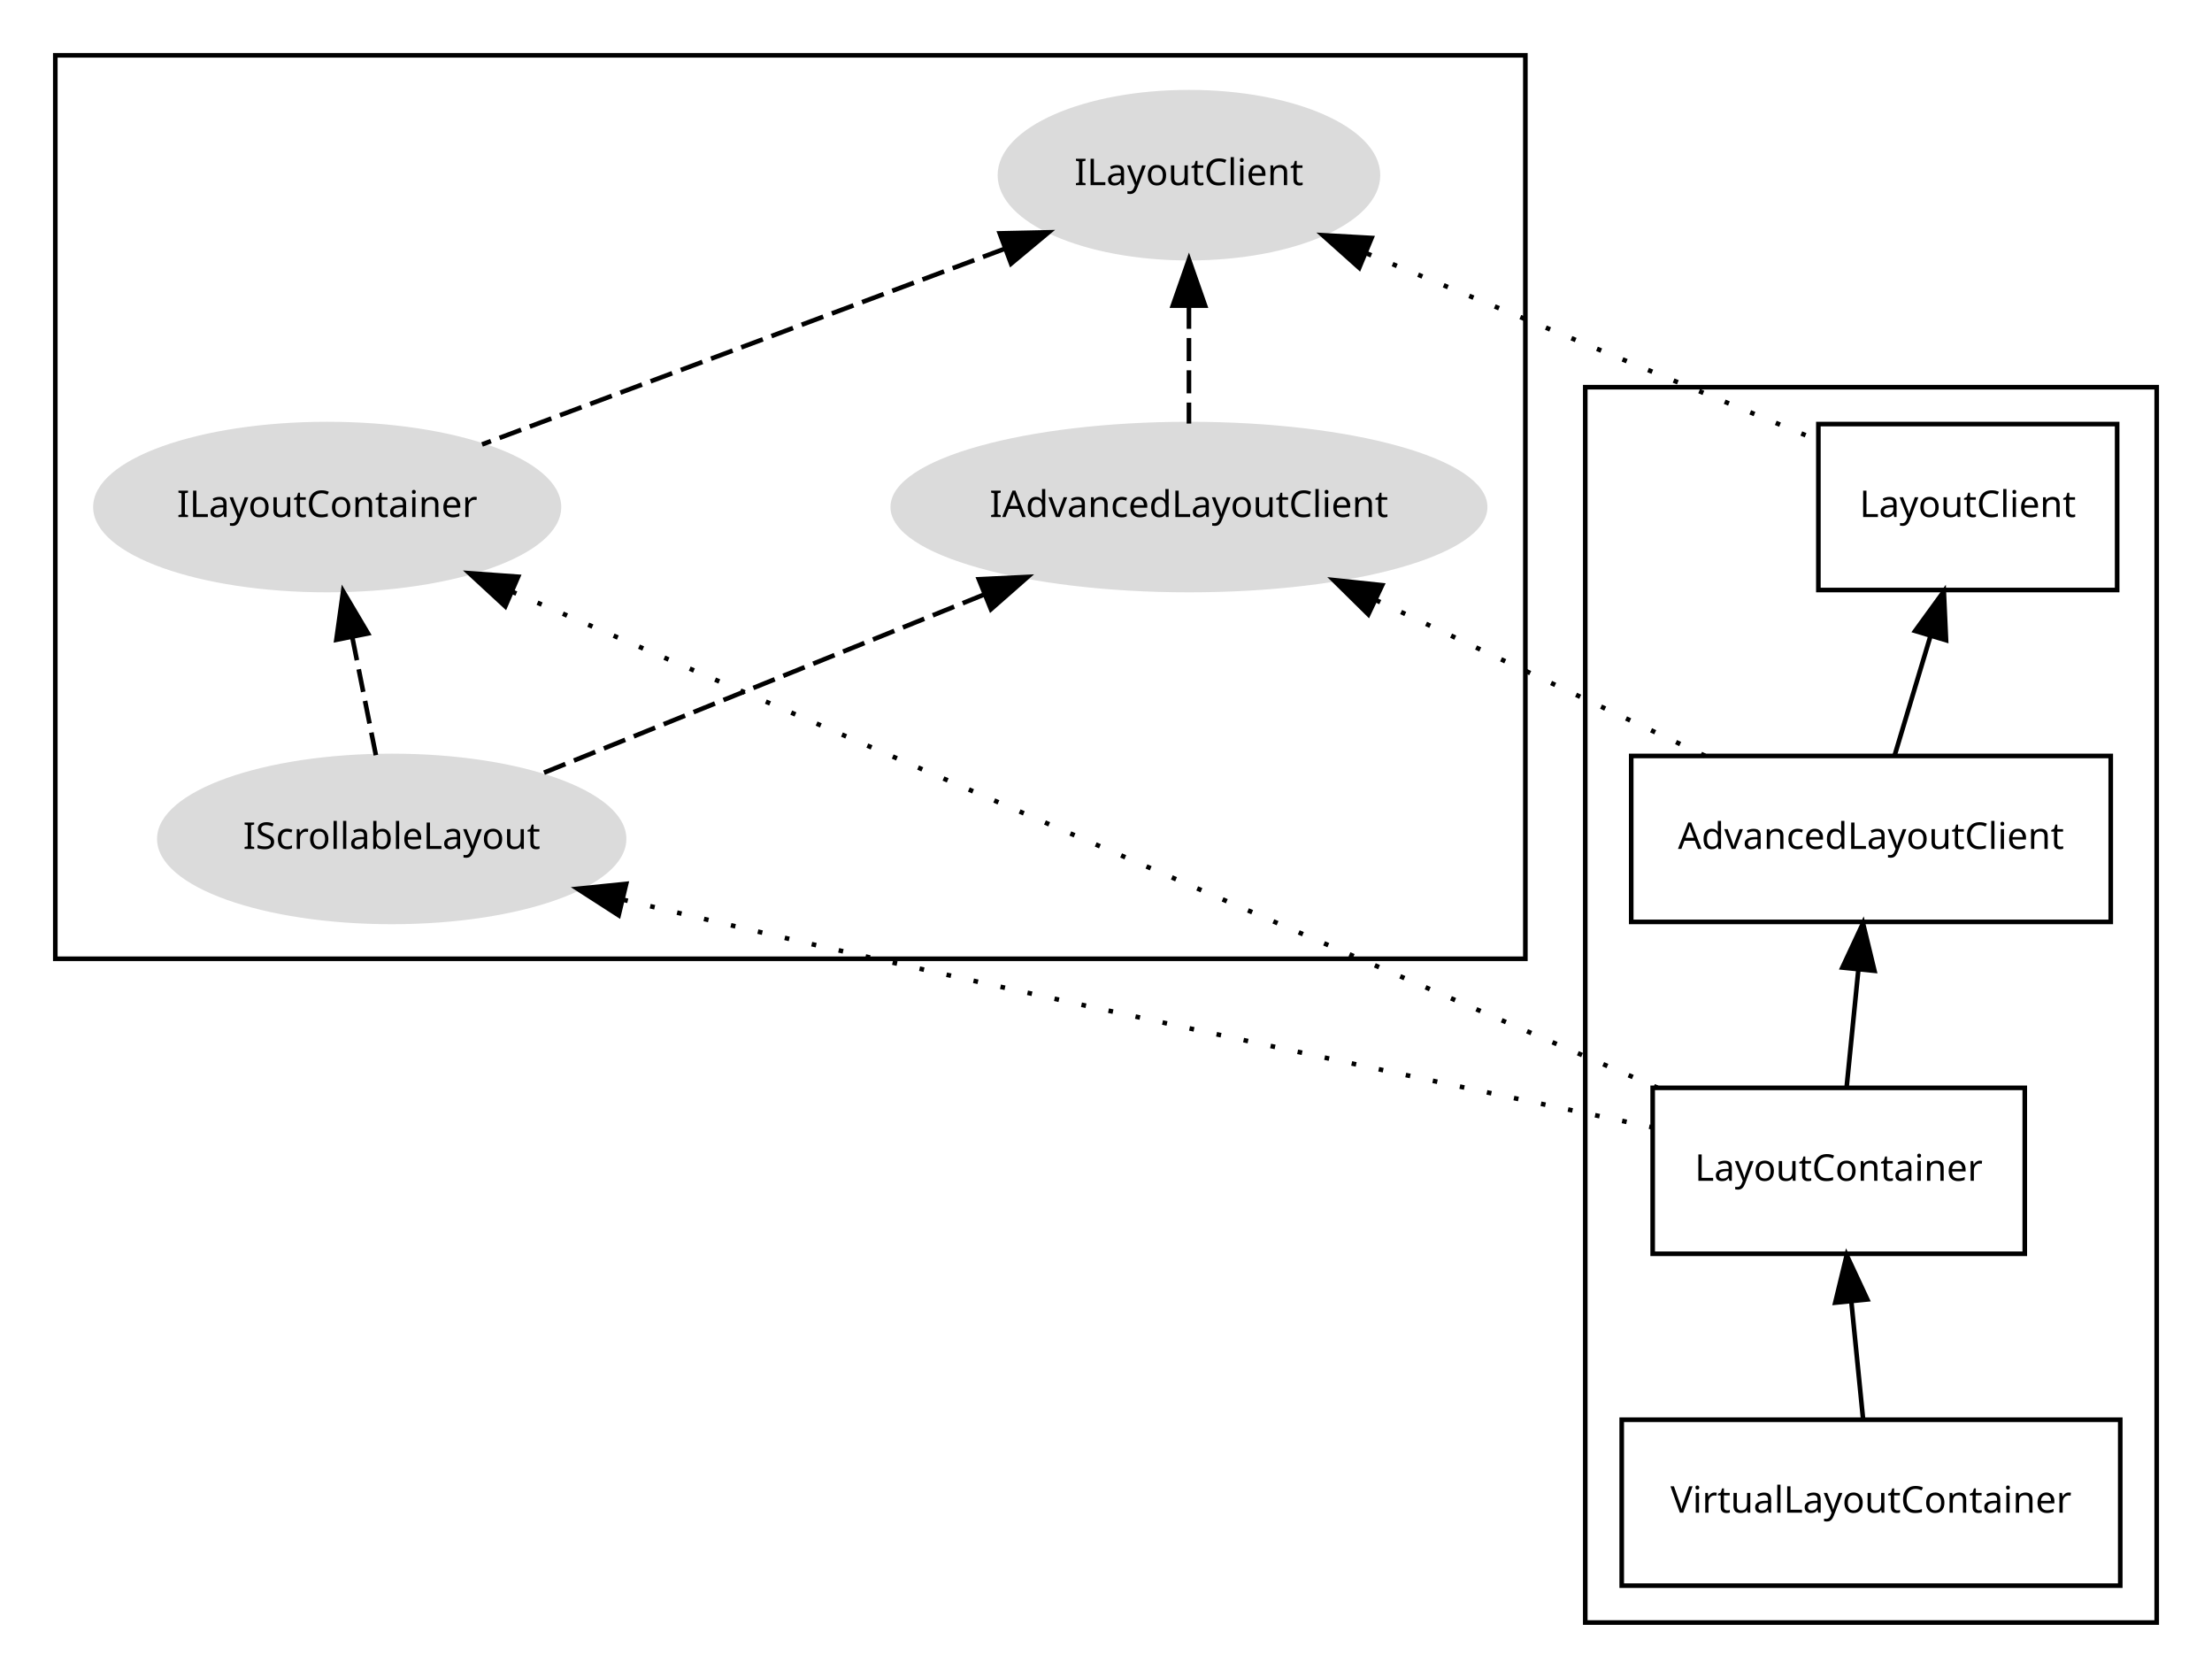
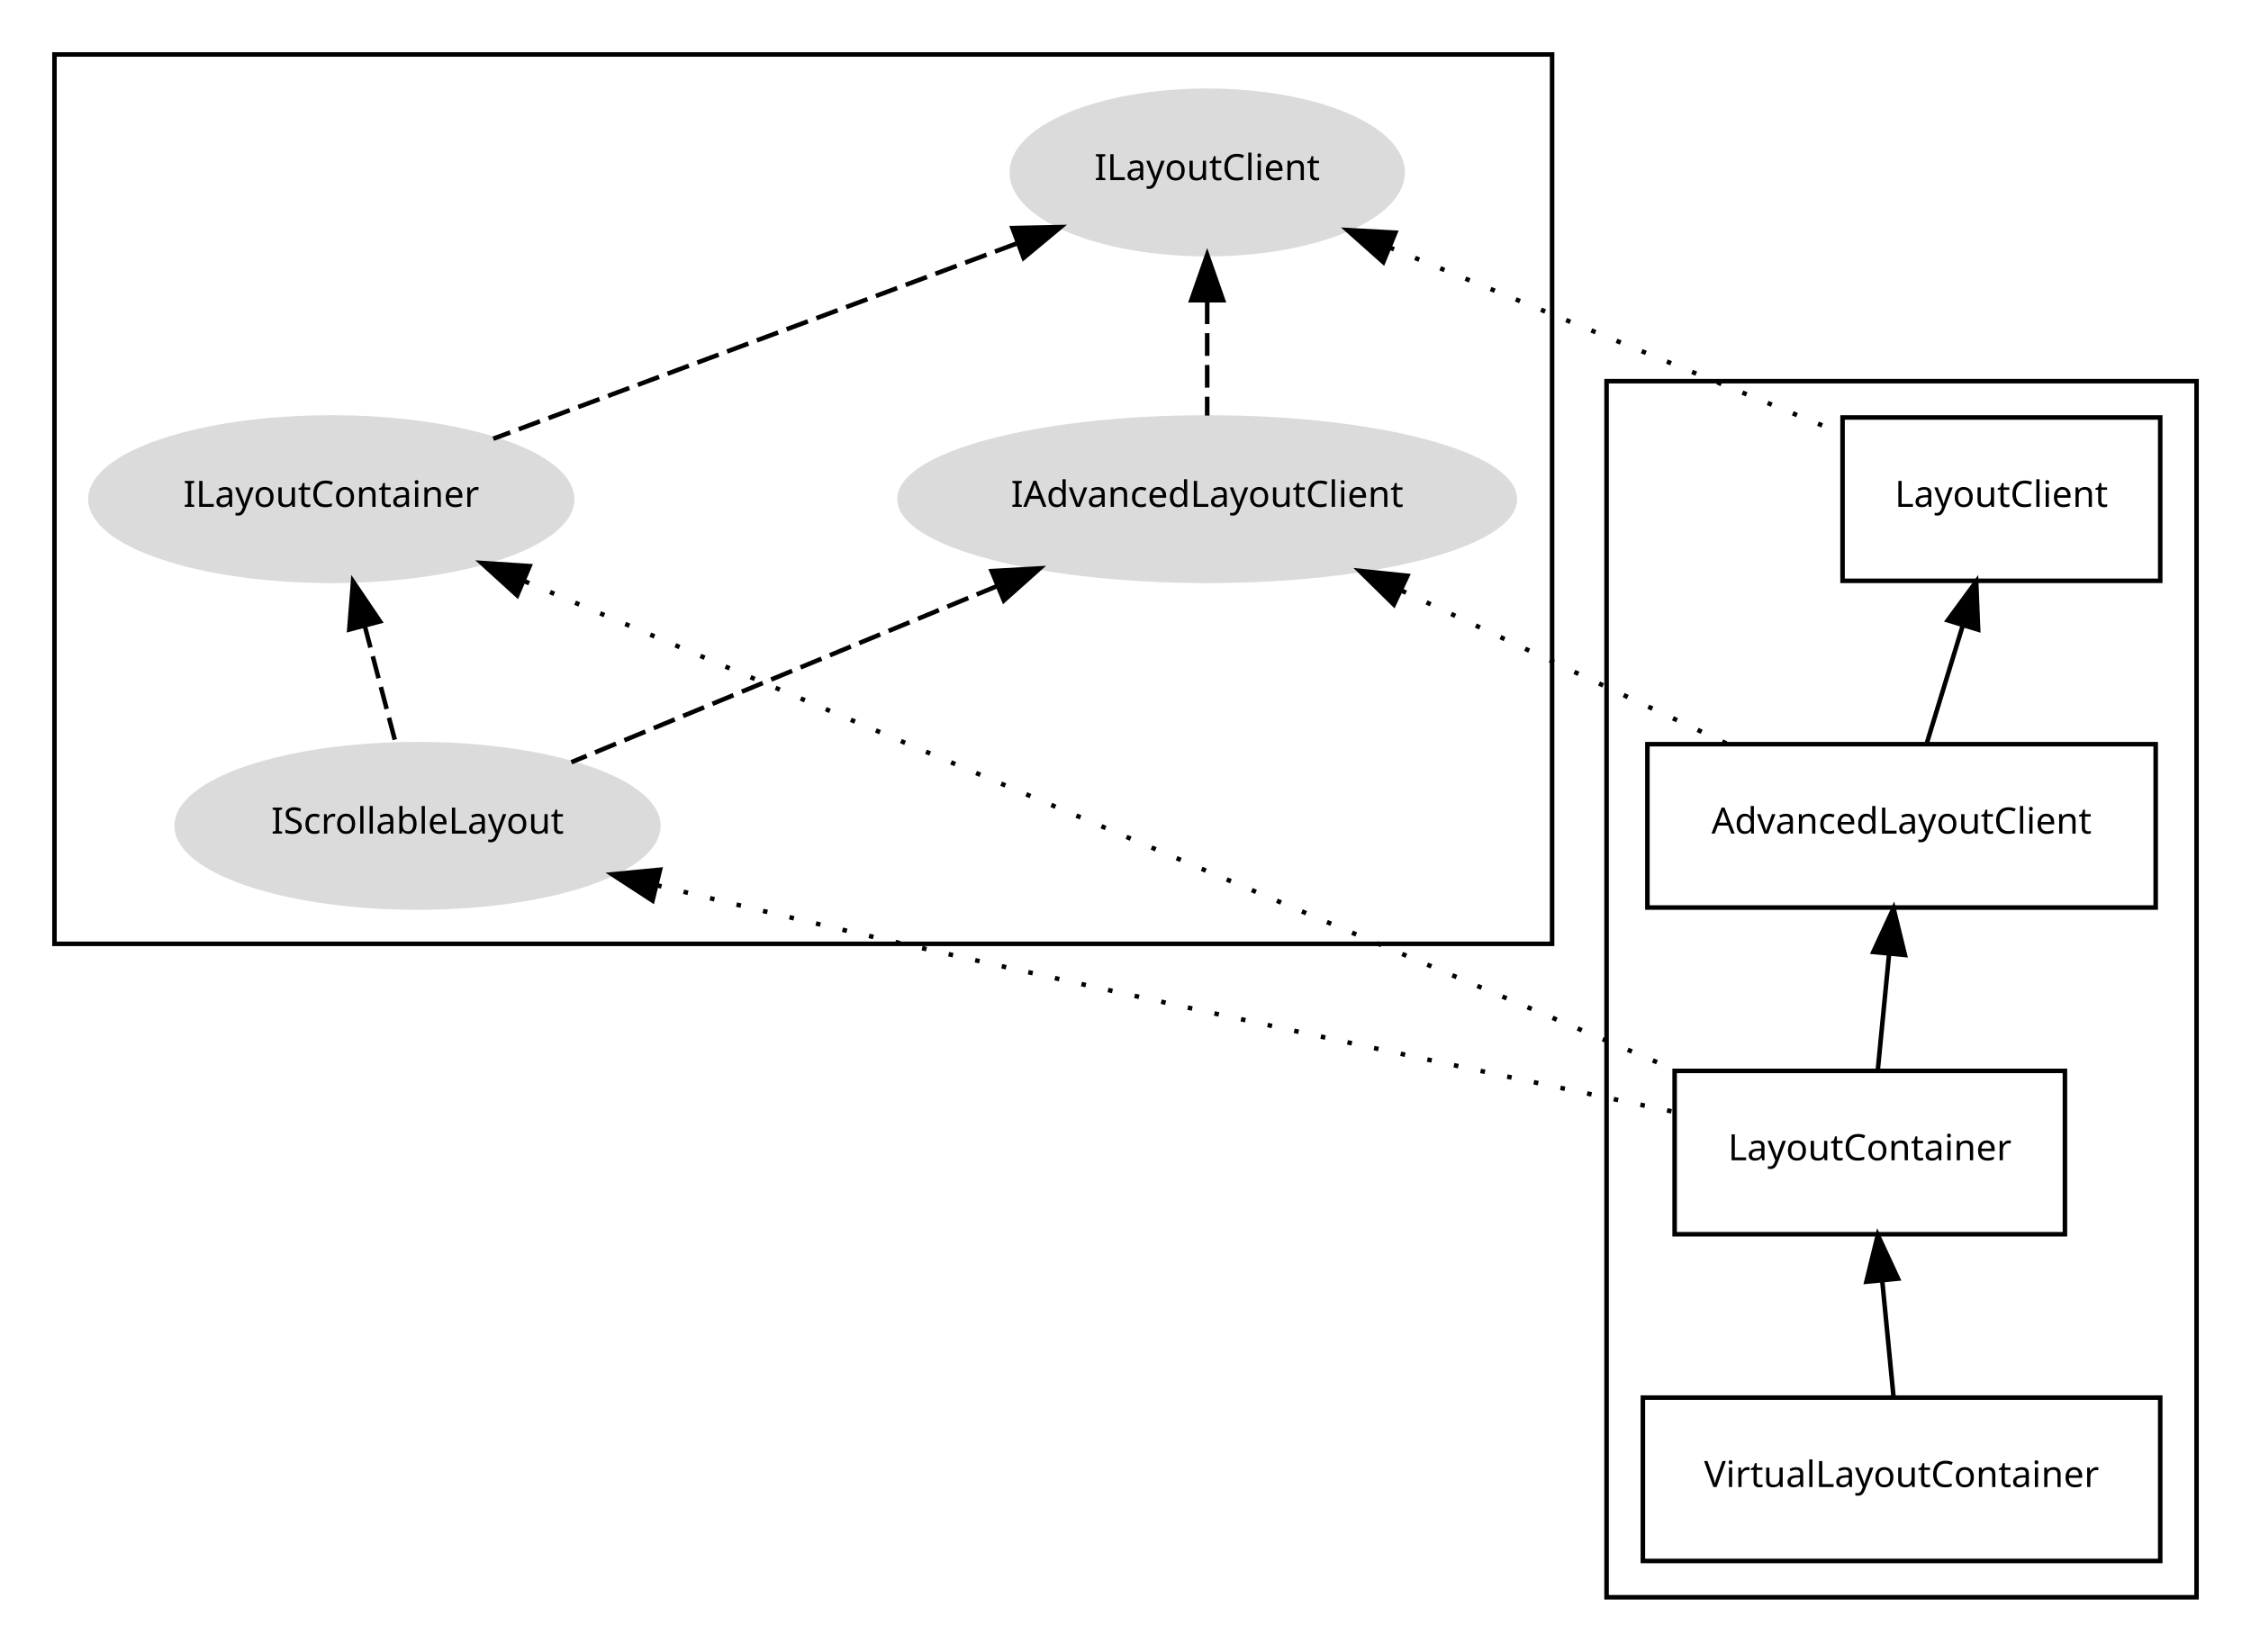
- <svg xmlns="http://www.w3.org/2000/svg" width="480pt" height="364pt" viewBox="0.00 0.00 480.00 364.00">
+ <svg xmlns="http://www.w3.org/2000/svg" width="496pt" height="364pt" viewBox="0.00 0.00 496.00 364.00">
  <g id="graph1" class="graph" transform="scale(1 1) rotate(0) translate(4 360)">
-     <polygon fill="white" stroke="white" points="-4,5 -4,-360 477,-360 477,5 -4,5" />
+     <polygon fill="white" stroke="white" points="-4,5 -4,-360 493,-360 493,5 -4,5" />
    <g id="graph2" class="cluster">
-       <polygon fill="none" stroke="black" points="8,-152 8,-348 327,-348 327,-152 8,-152" />
+       <polygon fill="none" stroke="black" points="8,-152 8,-348 338,-348 338,-152 8,-152" />
    </g>
    <g id="graph3" class="cluster">
-       <polygon fill="none" stroke="black" points="340,-8 340,-276 464,-276 464,-8 340,-8" />
+       <polygon fill="none" stroke="black" points="350,-8 350,-276 480,-276 480,-8 350,-8" />
    </g>
    <g id="node1" class="node">
-       <polygon fill="none" stroke="black" points="455.416,-268 390.584,-268 390.584,-232 455.416,-232 455.416,-268" />
-       <text text-anchor="middle" x="423" y="-247.834" font-family="Verdana" font-size="8.00">LayoutClient</text>
+       <polygon fill="none" stroke="black" points="472,-268 402,-268 402,-232 472,-232 472,-268" />
+       <text text-anchor="middle" x="437" y="-248.3" font-family="Verdana" font-size="8.00">LayoutClient</text>
    </g>
    <g id="node3" class="node">
-       <polygon fill="none" stroke="black" points="454.028,-196 349.972,-196 349.972,-160 454.028,-160 454.028,-196" />
-       <text text-anchor="middle" x="402" y="-175.834" font-family="Verdana" font-size="8.00">AdvancedLayoutClient</text>
+       <polygon fill="none" stroke="black" points="471,-196 359,-196 359,-160 471,-160 471,-196" />
+       <text text-anchor="middle" x="415" y="-176.3" font-family="Verdana" font-size="8.00">AdvancedLayoutClient</text>
    </g>
    <g id="edge12" class="edge">
-       <path fill="none" stroke="black" d="M414.885,-221.949C412.277,-213.257 409.463,-203.876 407.131,-196.104" />
-       <polygon fill="black" stroke="black" points="411.583,-223.124 417.809,-231.697 418.288,-221.113 411.583,-223.124" />
+       <path fill="none" stroke="black" d="M428.486,-222.136C425.851,-213.511 423.014,-204.229 420.626,-196.413" />
+       <polygon fill="black" stroke="black" points="425.179,-223.291 431.448,-231.831 431.873,-221.245 425.179,-223.291" />
    </g>
    <g id="node2" class="node">
-       <polygon fill="none" stroke="black" points="435.372,-124 354.628,-124 354.628,-88 435.372,-88 435.372,-124" />
-       <text text-anchor="middle" x="395" y="-103.834" font-family="Verdana" font-size="8.00">LayoutContainer</text>
+       <polygon fill="none" stroke="black" points="451,-124 365,-124 365,-88 451,-88 451,-124" />
+       <text text-anchor="middle" x="408" y="-104.3" font-family="Verdana" font-size="8.00">LayoutContainer</text>
    </g>
    <g id="node4" class="node">
-       <polygon fill="none" stroke="black" points="456.091,-52 347.909,-52 347.909,-16 456.091,-16 456.091,-52" />
-       <text text-anchor="middle" x="402" y="-31.834" font-family="Verdana" font-size="8.00">VirtualLayoutContainer</text>
+       <polygon fill="none" stroke="black" points="472,-52 358,-52 358,-16 472,-16 472,-52" />
+       <text text-anchor="middle" x="415" y="-32.3" font-family="Verdana" font-size="8.00">VirtualLayoutContainer</text>
    </g>
    <g id="edge16" class="edge">
-       <path fill="none" stroke="black" d="M397.733,-77.665C398.595,-69.054 399.521,-59.791 400.29,-52.104" />
-       <polygon fill="black" stroke="black" points="394.243,-77.398 396.73,-87.697 401.208,-78.094 394.243,-77.398" />
+       <path fill="none" stroke="black" d="M410.736,-77.855C411.567,-69.31 412.458,-60.144 413.21,-52.413" />
+       <polygon fill="black" stroke="black" points="407.251,-77.54 409.766,-87.831 414.218,-78.217 407.251,-77.54" />
    </g>
    <g id="edge14" class="edge">
-       <path fill="none" stroke="black" d="M399.267,-149.665C398.405,-141.054 397.479,-131.791 396.71,-124.104" />
-       <polygon fill="black" stroke="black" points="395.792,-150.095 400.27,-159.697 402.757,-149.398 395.792,-150.095" />
+       <path fill="none" stroke="black" d="M412.264,-149.854C411.433,-141.31 410.542,-132.144 409.79,-124.413" />
+       <polygon fill="black" stroke="black" points="408.782,-150.217 413.234,-159.831 415.749,-149.54 408.782,-150.217" />
    </g>
    <g id="node5" class="node">
-       <ellipse fill="#dbdbdb" stroke="#dbdbdb" cx="254" cy="-322" rx="41.014" ry="18" />
-       <text text-anchor="middle" x="254" y="-319.834" font-family="Verdana" font-size="8.00">ILayoutClient</text>
+       <ellipse fill="#dbdbdb" stroke="#dbdbdb" cx="262" cy="-322" rx="43.06" ry="18" />
+       <text text-anchor="middle" x="262" y="-320.3" font-family="Verdana" font-size="8.00">ILayoutClient</text>
    </g>
    <g id="edge18" class="edge">
-       <path fill="none" stroke="black" stroke-dasharray="1,5" d="M292.648,-304.992C322.259,-292.727 362.645,-275.999 390.582,-264.428" />
-       <polygon fill="black" stroke="black" points="290.952,-301.906 283.052,-308.967 293.63,-308.373 290.952,-301.906" />
+       <path fill="none" stroke="black" stroke-dasharray="1,5" d="M302.256,-305.438C332.364,-293.05 373.132,-276.277 401.916,-264.435" />
+       <polygon fill="black" stroke="black" points="300.8,-302.252 292.884,-309.294 303.463,-308.725 300.8,-302.252" />
    </g>
    <g id="node6" class="node">
-       <ellipse fill="#dbdbdb" stroke="#dbdbdb" cx="254" cy="-250" rx="64.27" ry="18" />
-       <text text-anchor="middle" x="254" y="-247.834" font-family="Verdana" font-size="8.00">IAdvancedLayoutClient</text>
+       <ellipse fill="#dbdbdb" stroke="#dbdbdb" cx="262" cy="-250" rx="67.787" ry="18" />
+       <text text-anchor="middle" x="262" y="-248.3" font-family="Verdana" font-size="8.00">IAdvancedLayoutClient</text>
    </g>
    <g id="edge3" class="edge">
-       <path fill="none" stroke="black" stroke-dasharray="5,2" d="M254,-293.665C254,-285.054 254,-275.791 254,-268.104" />
-       <polygon fill="black" stroke="black" points="250.5,-293.697 254,-303.697 257.5,-293.697 250.5,-293.697" />
+       <path fill="none" stroke="black" stroke-dasharray="5,2" d="M262,-293.573C262,-285.108 262,-276.059 262,-268.413" />
+       <polygon fill="black" stroke="black" points="258.5,-293.831 262,-303.831 265.5,-293.831 258.5,-293.831" />
    </g>
    <g id="node7" class="node">
-       <ellipse fill="#dbdbdb" stroke="#dbdbdb" cx="67" cy="-250" rx="50.288" ry="18" />
-       <text text-anchor="middle" x="67" y="-247.834" font-family="Verdana" font-size="8.00">ILayoutContainer</text>
+       <ellipse fill="#dbdbdb" stroke="#dbdbdb" cx="69" cy="-250" rx="53.068" ry="18" />
+       <text text-anchor="middle" x="69" y="-248.3" font-family="Verdana" font-size="8.00">ILayoutContainer</text>
    </g>
    <g id="edge5" class="edge">
-       <path fill="none" stroke="black" stroke-dasharray="5,2" d="M213.978,-306.018C180.21,-293.378 132.423,-275.49 100.609,-263.581" />
-       <polygon fill="black" stroke="black" points="212.947,-309.37 223.539,-309.597 215.401,-302.814 212.947,-309.37" />
+       <path fill="none" stroke="black" stroke-dasharray="5,2" d="M219.924,-306.303C185.475,-293.452 137.275,-275.471 104.689,-263.314" />
+       <polygon fill="black" stroke="black" points="219.104,-309.733 229.696,-309.949 221.55,-303.174 219.104,-309.733" />
    </g>
    <g id="edge20" class="edge">
-       <path fill="none" stroke="black" stroke-dasharray="1,5" d="M294.611,-229.792C316.943,-219.229 344.408,-206.239 365.973,-196.04" />
-       <polygon fill="black" stroke="black" points="292.93,-226.715 285.387,-234.155 295.923,-233.043 292.93,-226.715" />
+       <path fill="none" stroke="black" stroke-dasharray="1,5" d="M304.907,-229.809C327.442,-219.204 354.829,-206.316 376.651,-196.047" />
+       <polygon fill="black" stroke="black" points="303.134,-226.774 295.576,-234.199 306.115,-233.108 303.134,-226.774" />
    </g>
    <g id="node8" class="node">
-       <ellipse fill="#dbdbdb" stroke="#dbdbdb" cx="81" cy="-178" rx="50.42" ry="18" />
-       <text text-anchor="middle" x="81" y="-175.834" font-family="Verdana" font-size="8.00">IScrollableLayout</text>
+       <ellipse fill="#dbdbdb" stroke="#dbdbdb" cx="88" cy="-178" rx="53.068" ry="18" />
+       <text text-anchor="middle" x="88" y="-176.3" font-family="Verdana" font-size="8.00">IScrollableLayout</text>
    </g>
    <g id="edge9" class="edge">
-       <path fill="none" stroke="black" stroke-dasharray="5,2" d="M209.538,-231.01C179.365,-218.801 140.176,-202.944 113.04,-191.964" />
-       <polygon fill="black" stroke="black" points="208.408,-234.328 218.991,-234.834 211.034,-227.839 208.408,-234.328" />
+       <path fill="none" stroke="black" stroke-dasharray="5,2" d="M215.823,-230.892C186.3,-218.676 148.667,-203.104 121.897,-192.026" />
+       <polygon fill="black" stroke="black" points="214.521,-234.141 225.099,-234.731 217.197,-227.673 214.521,-234.141" />
    </g>
    <g id="edge22" class="edge">
-       <path fill="none" stroke="black" stroke-dasharray="1,5" d="M107.128,-231.627C170.461,-204.209 292.838,-151.229 355.67,-124.027" />
-       <polygon fill="black" stroke="black" points="105.644,-228.456 97.857,-235.641 108.425,-234.88 105.644,-228.456" />
+       <path fill="none" stroke="black" stroke-dasharray="1,5" d="M111.682,-231.87C176.86,-204.183 300.468,-151.678 365.523,-124.043" />
+       <polygon fill="black" stroke="black" points="109.958,-228.799 102.122,-235.93 112.694,-235.242 109.958,-228.799" />
    </g>
    <g id="edge7" class="edge">
-       <path fill="none" stroke="black" stroke-dasharray="5,2" d="M72.467,-221.665C74.189,-213.054 76.042,-203.791 77.579,-196.104" />
-       <polygon fill="black" stroke="black" points="68.99,-221.204 70.461,-231.697 75.854,-222.577 68.99,-221.204" />
+       <path fill="none" stroke="black" stroke-dasharray="5,2" d="M76.353,-222.136C78.629,-213.511 81.078,-204.229 83.141,-196.413" />
+       <polygon fill="black" stroke="black" points="72.962,-221.269 73.794,-231.831 79.73,-223.055 72.962,-221.269" />
    </g>
    <g id="edge24" class="edge">
-       <path fill="none" stroke="black" stroke-dasharray="1,5" d="M131.256,-164.8C148.584,-160.656 168.126,-156.052 186,-152 244.46,-138.749 312.338,-124.308 354.486,-115.452" />
-       <polygon fill="black" stroke="black" points="130.247,-161.443 121.34,-167.179 131.88,-168.25 130.247,-161.443" />
+       <path fill="none" stroke="black" stroke-dasharray="1,5" d="M140.793,-164.887C158.049,-160.677 177.321,-156.056 195,-152 253.629,-138.548 321.596,-124.061 364.685,-115.014" />
+       <polygon fill="black" stroke="black" points="139.774,-161.533 130.894,-167.311 141.439,-168.332 139.774,-161.533" />
    </g>
  </g>
</svg>
